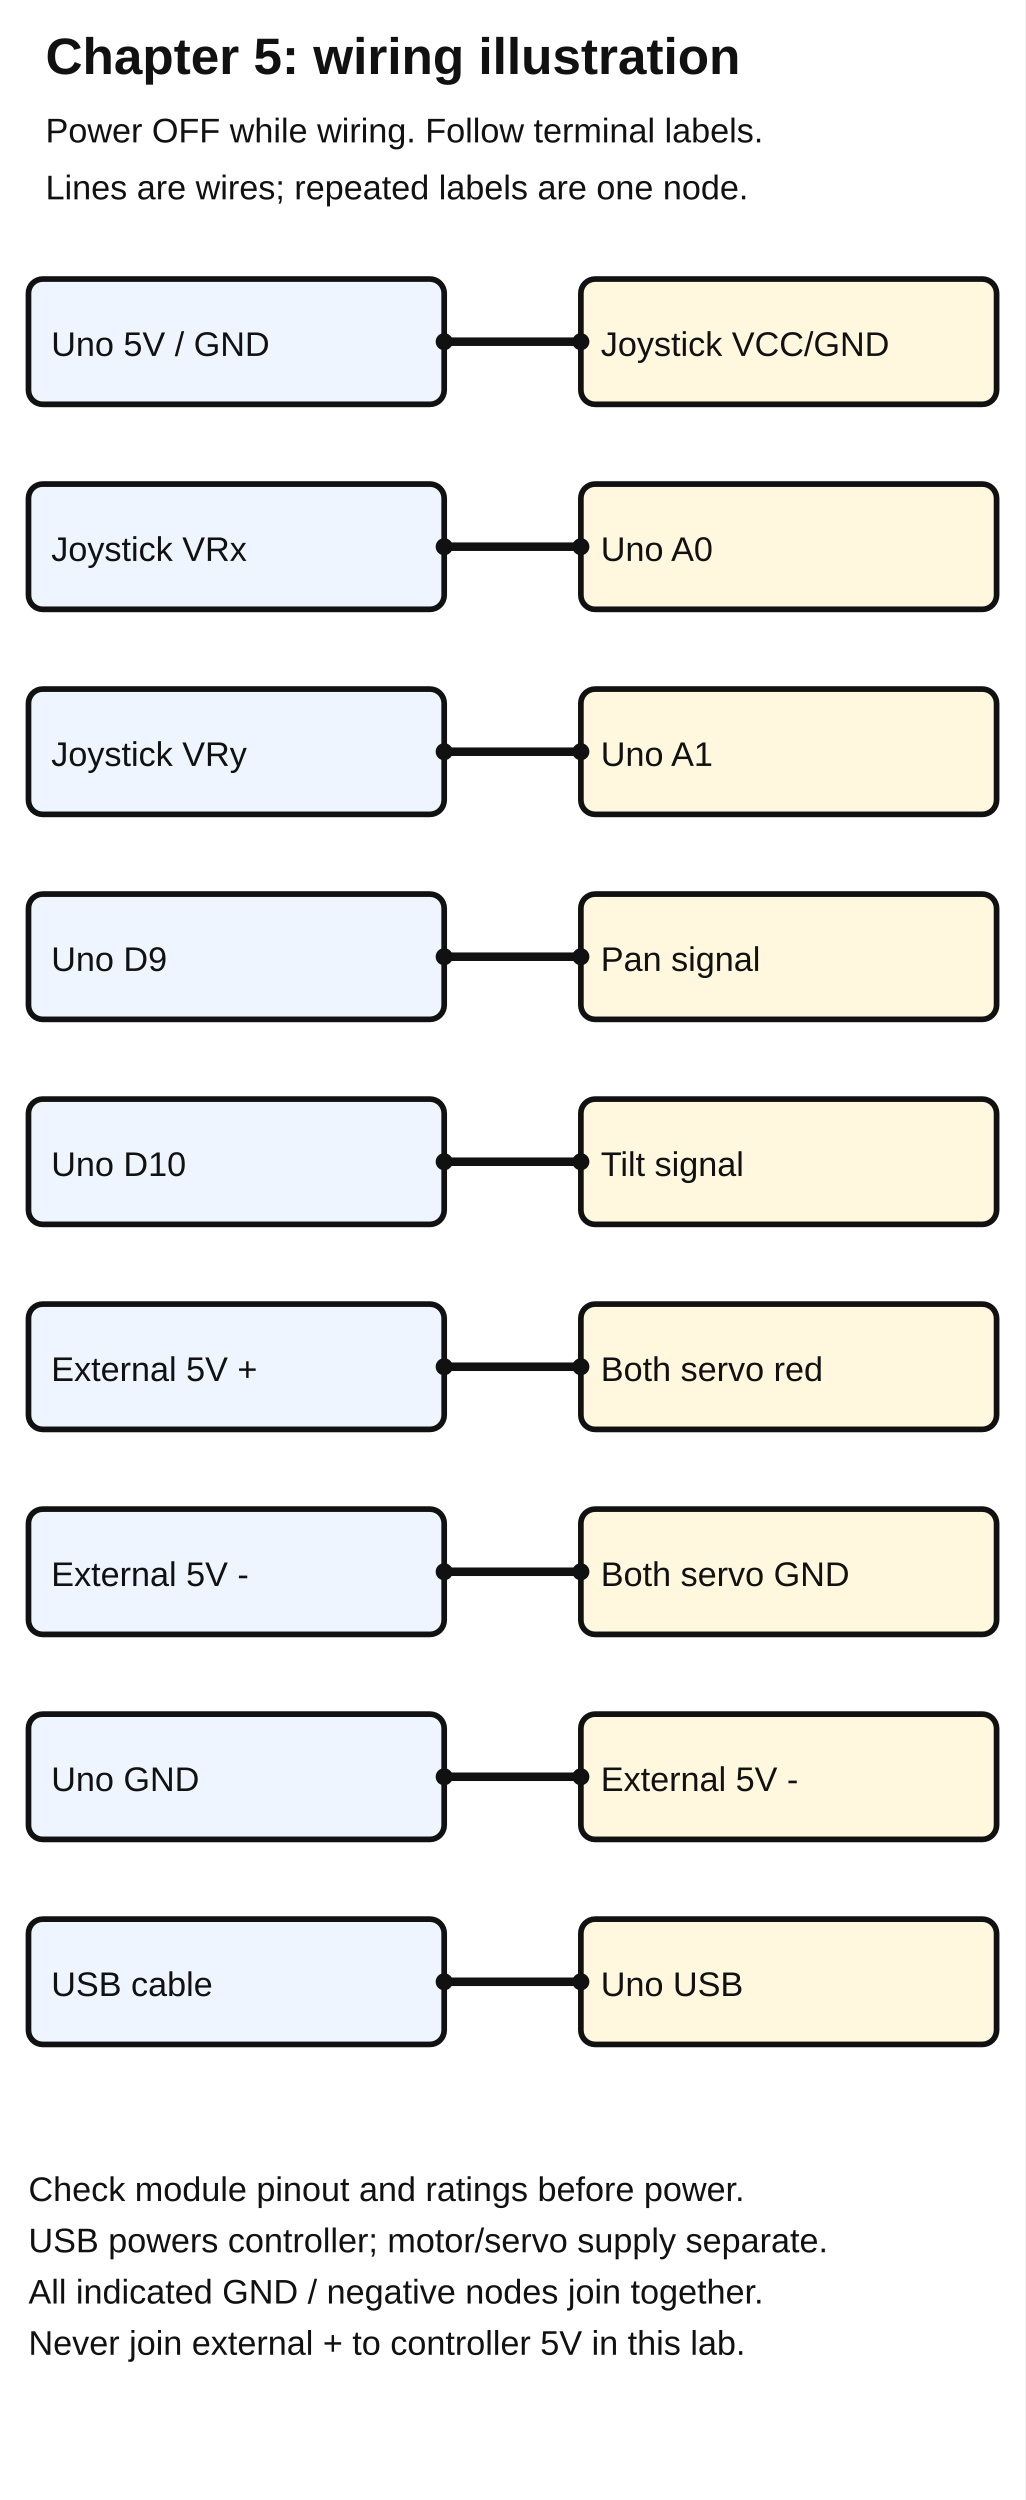
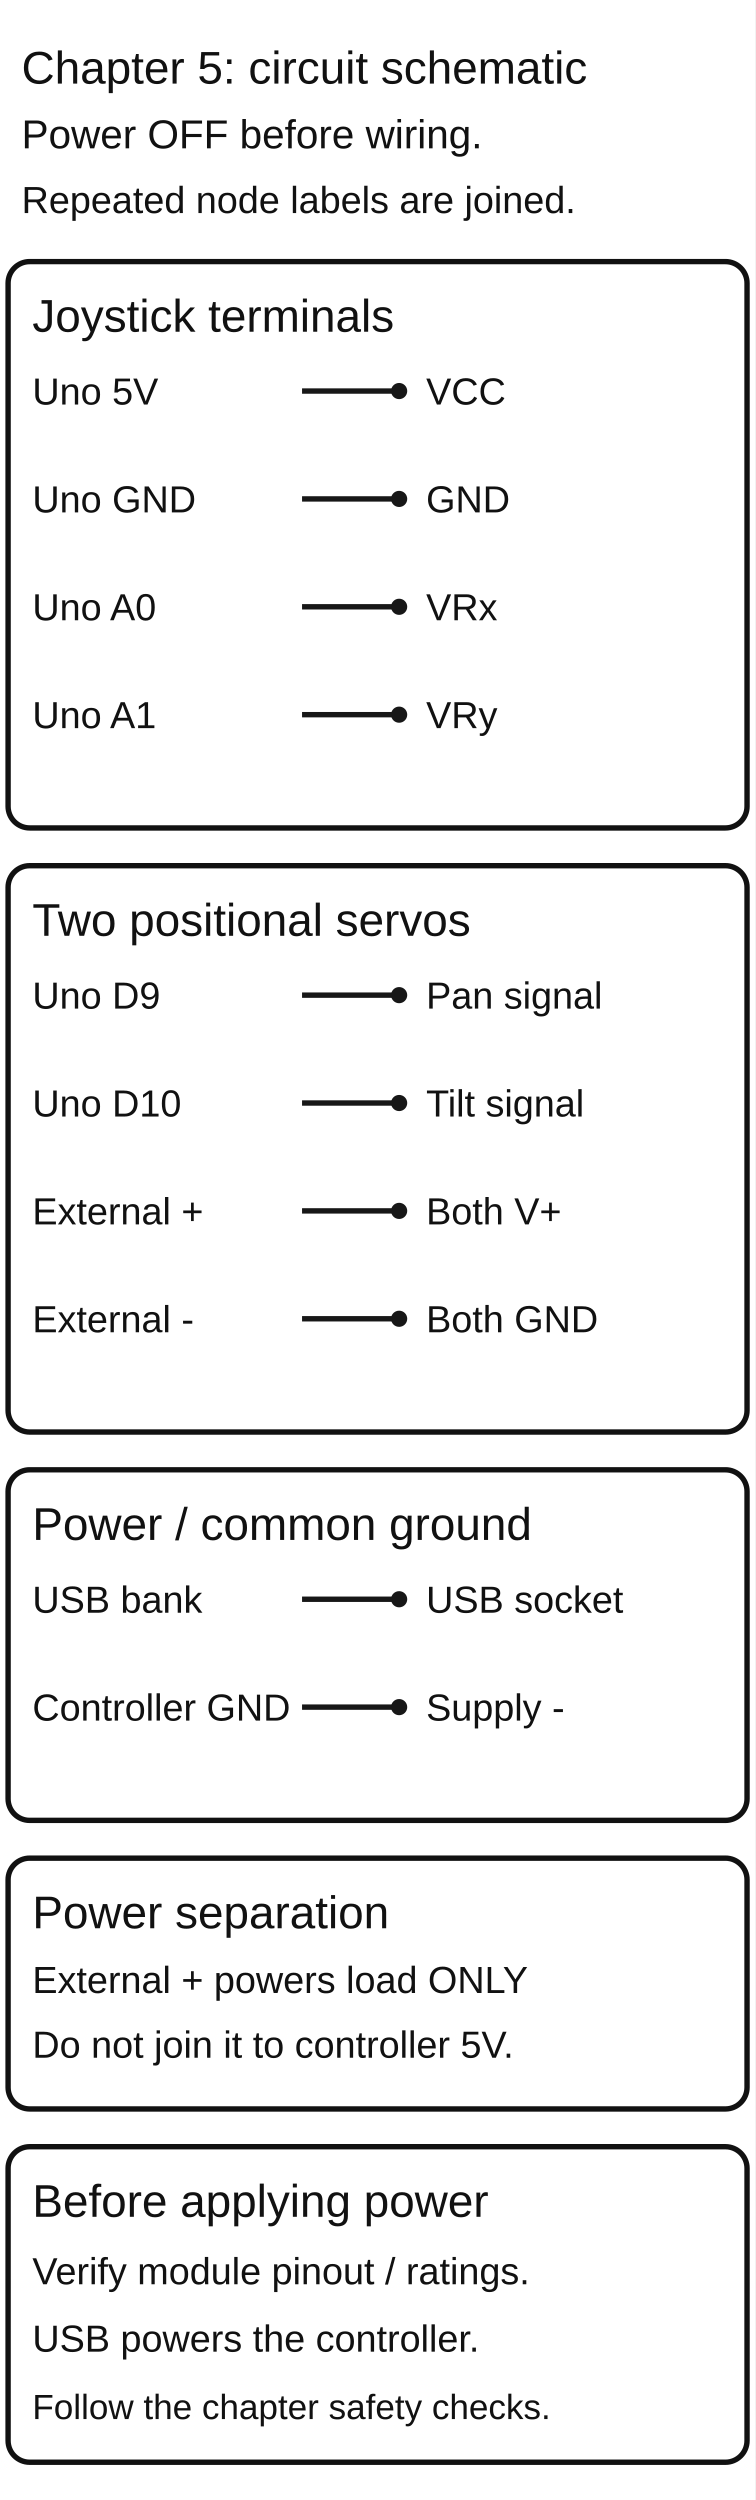
- <svg xmlns="http://www.w3.org/2000/svg" viewBox="0 0 360 878" width="360" height="878">
-   <rect width="360" height="878" fill="white" />
-   <style>text{font-family:Arial,sans-serif;font-size:12px;fill:#111}.head{font-size:18px;font-weight:bold}</style>
-   <text x="16" y="26" class="head">Chapter 5: wiring illustration</text>
-   <text x="16" y="50">Power OFF while wiring. Follow terminal labels.</text>
-   <text x="16" y="70">Lines are wires; repeated labels are one node.</text>
-   <rect x="10" y="98" width="146" height="44" rx="5" fill="#eef5ff" stroke="#111" stroke-width="2" />
-   <rect x="204" y="98" width="146" height="44" rx="5" fill="#fff8df" stroke="#111" stroke-width="2" />
-   <path d="M156 120 H204" stroke="#111" stroke-width="3" />
-   <circle cx="156" cy="120" r="3" fill="#111" />
-   <circle cx="204" cy="120" r="3" fill="#111" />
-   <text x="18" y="125">Uno 5V / GND</text>
-   <text x="211" y="125">Joystick VCC/GND</text>
-   <rect x="10" y="170" width="146" height="44" rx="5" fill="#eef5ff" stroke="#111" stroke-width="2" />
-   <rect x="204" y="170" width="146" height="44" rx="5" fill="#fff8df" stroke="#111" stroke-width="2" />
-   <path d="M156 192 H204" stroke="#111" stroke-width="3" />
-   <circle cx="156" cy="192" r="3" fill="#111" />
-   <circle cx="204" cy="192" r="3" fill="#111" />
-   <text x="18" y="197">Joystick VRx</text>
-   <text x="211" y="197">Uno A0</text>
-   <rect x="10" y="242" width="146" height="44" rx="5" fill="#eef5ff" stroke="#111" stroke-width="2" />
-   <rect x="204" y="242" width="146" height="44" rx="5" fill="#fff8df" stroke="#111" stroke-width="2" />
-   <path d="M156 264 H204" stroke="#111" stroke-width="3" />
-   <circle cx="156" cy="264" r="3" fill="#111" />
-   <circle cx="204" cy="264" r="3" fill="#111" />
-   <text x="18" y="269">Joystick VRy</text>
-   <text x="211" y="269">Uno A1</text>
-   <rect x="10" y="314" width="146" height="44" rx="5" fill="#eef5ff" stroke="#111" stroke-width="2" />
-   <rect x="204" y="314" width="146" height="44" rx="5" fill="#fff8df" stroke="#111" stroke-width="2" />
-   <path d="M156 336 H204" stroke="#111" stroke-width="3" />
-   <circle cx="156" cy="336" r="3" fill="#111" />
-   <circle cx="204" cy="336" r="3" fill="#111" />
-   <text x="18" y="341">Uno D9</text>
-   <text x="211" y="341">Pan signal</text>
-   <rect x="10" y="386" width="146" height="44" rx="5" fill="#eef5ff" stroke="#111" stroke-width="2" />
-   <rect x="204" y="386" width="146" height="44" rx="5" fill="#fff8df" stroke="#111" stroke-width="2" />
-   <path d="M156 408 H204" stroke="#111" stroke-width="3" />
-   <circle cx="156" cy="408" r="3" fill="#111" />
-   <circle cx="204" cy="408" r="3" fill="#111" />
-   <text x="18" y="413">Uno D10</text>
-   <text x="211" y="413">Tilt signal</text>
-   <rect x="10" y="458" width="146" height="44" rx="5" fill="#eef5ff" stroke="#111" stroke-width="2" />
-   <rect x="204" y="458" width="146" height="44" rx="5" fill="#fff8df" stroke="#111" stroke-width="2" />
-   <path d="M156 480 H204" stroke="#111" stroke-width="3" />
-   <circle cx="156" cy="480" r="3" fill="#111" />
-   <circle cx="204" cy="480" r="3" fill="#111" />
-   <text x="18" y="485">External 5V +</text>
-   <text x="211" y="485">Both servo red</text>
-   <rect x="10" y="530" width="146" height="44" rx="5" fill="#eef5ff" stroke="#111" stroke-width="2" />
-   <rect x="204" y="530" width="146" height="44" rx="5" fill="#fff8df" stroke="#111" stroke-width="2" />
-   <path d="M156 552 H204" stroke="#111" stroke-width="3" />
-   <circle cx="156" cy="552" r="3" fill="#111" />
-   <circle cx="204" cy="552" r="3" fill="#111" />
-   <text x="18" y="557">External 5V -</text>
-   <text x="211" y="557">Both servo GND</text>
-   <rect x="10" y="602" width="146" height="44" rx="5" fill="#eef5ff" stroke="#111" stroke-width="2" />
-   <rect x="204" y="602" width="146" height="44" rx="5" fill="#fff8df" stroke="#111" stroke-width="2" />
-   <path d="M156 624 H204" stroke="#111" stroke-width="3" />
-   <circle cx="156" cy="624" r="3" fill="#111" />
-   <circle cx="204" cy="624" r="3" fill="#111" />
-   <text x="18" y="629">Uno GND</text>
-   <text x="211" y="629">External 5V -</text>
-   <rect x="10" y="674" width="146" height="44" rx="5" fill="#eef5ff" stroke="#111" stroke-width="2" />
-   <rect x="204" y="674" width="146" height="44" rx="5" fill="#fff8df" stroke="#111" stroke-width="2" />
-   <path d="M156 696 H204" stroke="#111" stroke-width="3" />
-   <circle cx="156" cy="696" r="3" fill="#111" />
-   <circle cx="204" cy="696" r="3" fill="#111" />
-   <text x="18" y="701">USB cable</text>
-   <text x="211" y="701">Uno USB</text>
-   <text x="10" y="773">Check module pinout and ratings before power.</text>
-   <text x="10" y="791">USB powers controller; motor/servo supply separate.</text>
-   <text x="10" y="809">All indicated GND / negative nodes join together.</text>
-   <text x="10" y="827">Never join external + to controller 5V in this lab.</text>
+ <svg xmlns="http://www.w3.org/2000/svg" viewBox="0 0 280 927" width="280" height="927">
+   <rect width="280" height="927" fill="white" />
+   <g font-family="Arial,sans-serif" fill="#111">
+     <text x="8" y="31" font-size="17">Chapter 5: circuit schematic</text>
+     <text x="8" y="55" font-size="15">Power OFF before wiring.</text>
+     <text x="8" y="79" font-size="14">Repeated node labels are joined.</text>
+     <rect x="3" y="97" width="274" height="210" rx="8" fill="white" stroke="#111" stroke-width="2" />
+     <text x="12" y="123" font-size="17">Joystick terminals</text>
+     <text x="12" y="150" font-size="14">Uno 5V</text>
+     <path d="M112,145 L148,145" fill="none" stroke="#171717" stroke-width="2" />
+     <circle cx="148" cy="145" r="3" fill="#171717" />
+     <text x="158" y="150" font-size="14">VCC</text>
+     <text x="12" y="190" font-size="14">Uno GND</text>
+     <path d="M112,185 L148,185" fill="none" stroke="#171717" stroke-width="2" />
+     <circle cx="148" cy="185" r="3" fill="#171717" />
+     <text x="158" y="190" font-size="14">GND</text>
+     <text x="12" y="230" font-size="14">Uno A0</text>
+     <path d="M112,225 L148,225" fill="none" stroke="#171717" stroke-width="2" />
+     <circle cx="148" cy="225" r="3" fill="#171717" />
+     <text x="158" y="230" font-size="14">VRx</text>
+     <text x="12" y="270" font-size="14">Uno A1</text>
+     <path d="M112,265 L148,265" fill="none" stroke="#171717" stroke-width="2" />
+     <circle cx="148" cy="265" r="3" fill="#171717" />
+     <text x="158" y="270" font-size="14">VRy</text>
+     <rect x="3" y="321" width="274" height="210" rx="8" fill="white" stroke="#111" stroke-width="2" />
+     <text x="12" y="347" font-size="17">Two positional servos</text>
+     <text x="12" y="374" font-size="14">Uno D9</text>
+     <path d="M112,369 L148,369" fill="none" stroke="#171717" stroke-width="2" />
+     <circle cx="148" cy="369" r="3" fill="#171717" />
+     <text x="158" y="374" font-size="14">Pan signal</text>
+     <text x="12" y="414" font-size="14">Uno D10</text>
+     <path d="M112,409 L148,409" fill="none" stroke="#171717" stroke-width="2" />
+     <circle cx="148" cy="409" r="3" fill="#171717" />
+     <text x="158" y="414" font-size="14">Tilt signal</text>
+     <text x="12" y="454" font-size="14">External +</text>
+     <path d="M112,449 L148,449" fill="none" stroke="#171717" stroke-width="2" />
+     <circle cx="148" cy="449" r="3" fill="#171717" />
+     <text x="158" y="454" font-size="14">Both V+</text>
+     <text x="12" y="494" font-size="14">External -</text>
+     <path d="M112,489 L148,489" fill="none" stroke="#171717" stroke-width="2" />
+     <circle cx="148" cy="489" r="3" fill="#171717" />
+     <text x="158" y="494" font-size="14">Both GND</text>
+     <rect x="3" y="545" width="274" height="130" rx="8" fill="white" stroke="#111" stroke-width="2" />
+     <text x="12" y="571" font-size="17">Power / common ground</text>
+     <text x="12" y="598" font-size="14">USB bank</text>
+     <path d="M112,593 L148,593" fill="none" stroke="#171717" stroke-width="2" />
+     <circle cx="148" cy="593" r="3" fill="#171717" />
+     <text x="158" y="598" font-size="14">USB socket</text>
+     <text x="12" y="638" font-size="14">Controller GND</text>
+     <path d="M112,633 L148,633" fill="none" stroke="#171717" stroke-width="2" />
+     <circle cx="148" cy="633" r="3" fill="#171717" />
+     <text x="158" y="638" font-size="14">Supply -</text>
+     <rect x="3" y="689" width="274" height="93" rx="8" fill="white" stroke="#111" stroke-width="2" />
+     <text x="12" y="715" font-size="17">Power separation</text>
+     <text x="12" y="739" font-size="14">External + powers load ONLY</text>
+     <text x="12" y="763" font-size="14">Do not join it to controller 5V.</text>
+     <rect x="3" y="796" width="274" height="117" rx="8" fill="white" stroke="#111" stroke-width="2" />
+     <text x="12" y="822" font-size="17">Before applying power</text>
+     <text x="12" y="847" font-size="14">Verify module pinout / ratings.</text>
+     <text x="12" y="872" font-size="14">USB powers the controller.</text>
+     <text x="12" y="897" font-size="13">Follow the chapter safety checks.</text>
+   </g>
</svg>
